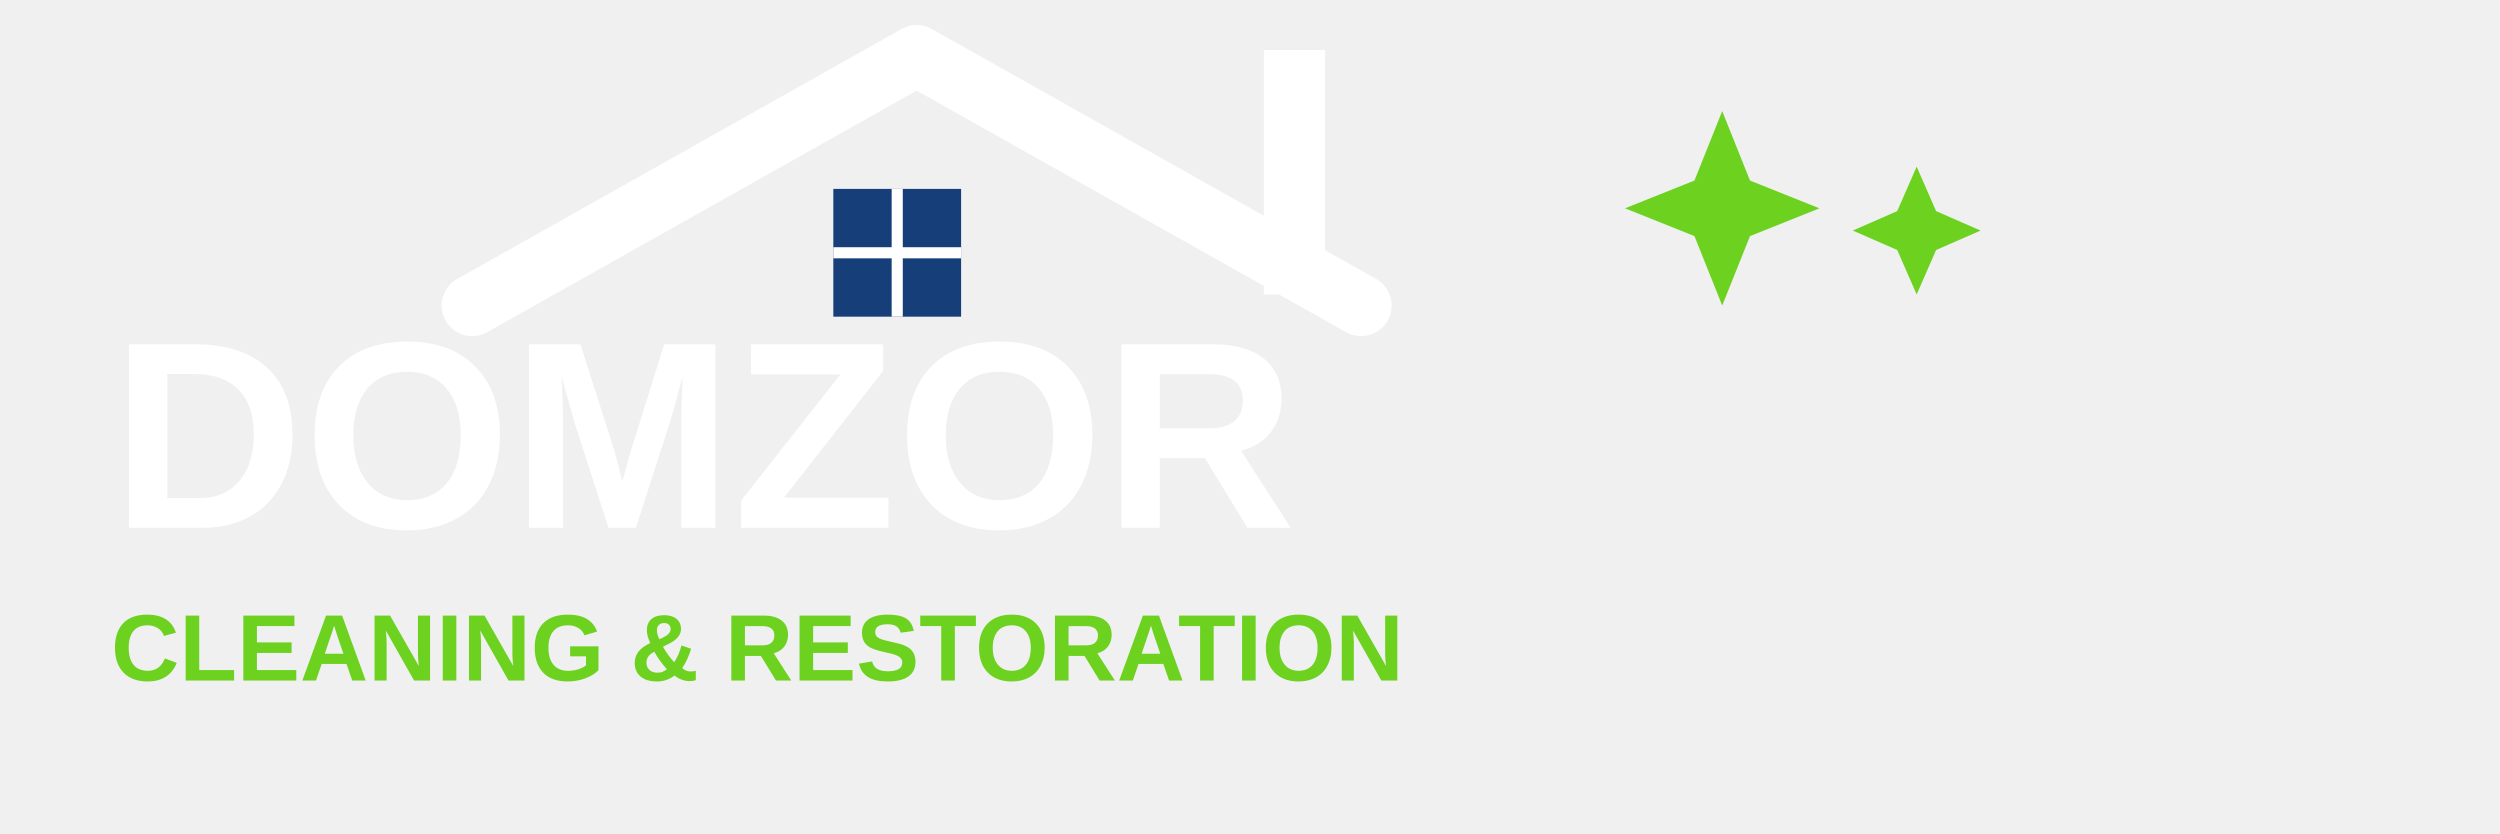
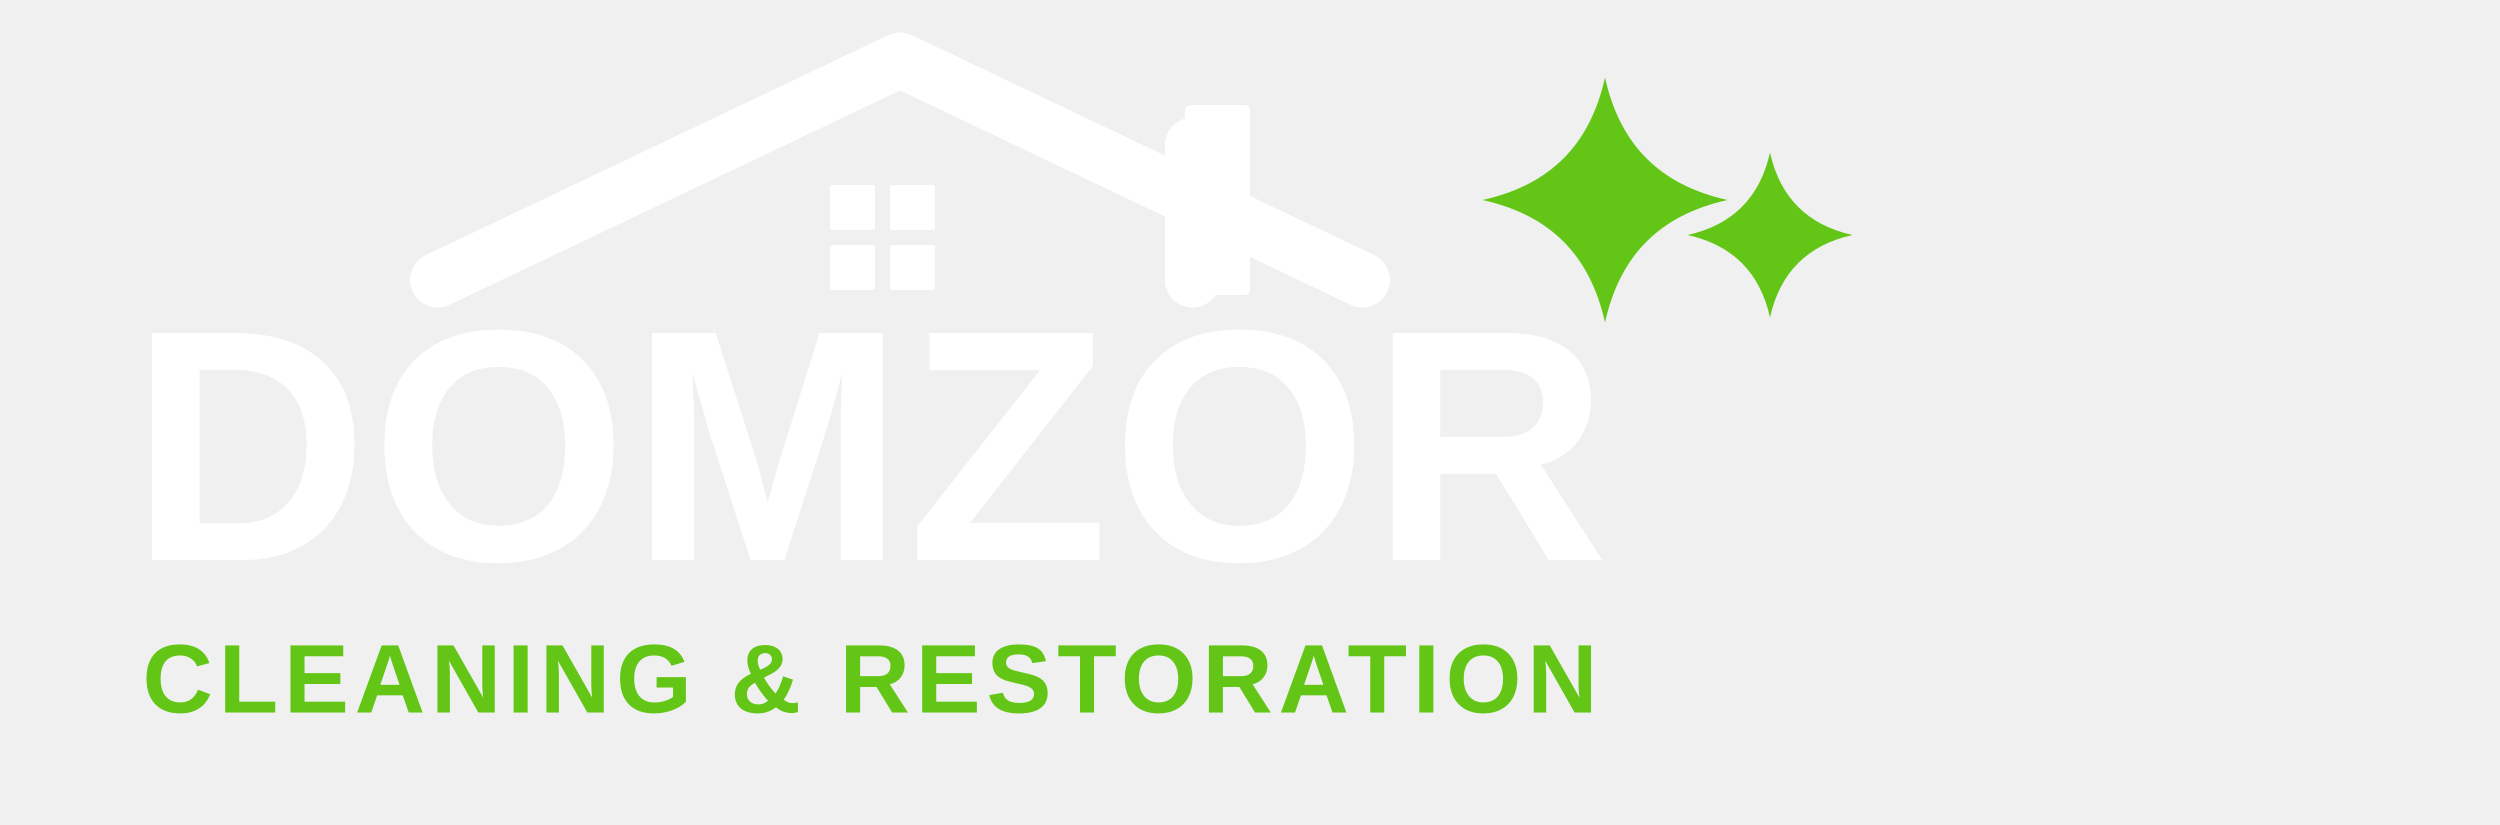
- <svg xmlns="http://www.w3.org/2000/svg" viewBox="0 0 900 300">
-   <rect width="100%" height="100%" fill="none" />
-   <path d="M170 110 L330 20 L490 110" fill="none" stroke="#FFFFFF" stroke-width="22" stroke-linecap="round" stroke-linejoin="round" />
-   <rect x="455" y="18" width="22" height="88" fill="#FFFFFF" />
-   <rect x="300" y="68" width="46" height="46" fill="#163F7A" />
-   <line x1="323" y1="68" x2="323" y2="114" stroke="#FFFFFF" stroke-width="4" />
-   <line x1="300" y1="91" x2="346" y2="91" stroke="#FFFFFF" stroke-width="4" />
-   <polygon points="620,40 630,65 655,75 630,85 620,110 610,85 585,75 610,65" fill="#6CD11F" />
-   <polygon points="690,60 697,76 713,83 697,90 690,106 683,90 667,83 683,76" fill="#6CD11F" />
-   <text x="40" y="190" font-family="Arial" font-size="96" font-weight="700" fill="#FFFFFF">DOMZOR</text>
-   <text x="40" y="245" font-family="Arial" font-size="34" font-weight="700" fill="#6CD11F">CLEANING &amp; RESTORATION</text>
+ <svg xmlns="http://www.w3.org/2000/svg" viewBox="0 0 1000 330" role="img" aria-labelledby="title desc">
+   <g fill="none" stroke="#FFFFFF" stroke-width="22" stroke-linecap="round" stroke-linejoin="round">
+     <path d="M175 112 L360 24 L545 112" />
+     <path d="M477 58 V112" />
+   </g>
+   <rect x="474" y="42" width="26" height="76" rx="2" fill="#FFFFFF" />
+   <g fill="#FFFFFF">
+     <rect x="332" y="74" width="18" height="18" rx="1" />
+     <rect x="356" y="74" width="18" height="18" rx="1" />
+     <rect x="332" y="98" width="18" height="18" rx="1" />
+     <rect x="356" y="98" width="18" height="18" rx="1" />
+   </g>
+   <g fill="#63C617">
+     <path d="M642 31 C648 58 664 74 691 80 C664 86 648 102 642 129 C636 102 620 86 593 80 C620 74 636 58 642 31Z" />
+     <path d="M708 61 C712 79 723 90 741 94 C723 98 712 109 708 127 C704 109 693 98 675 94 C693 90 704 79 708 61Z" />
+   </g>
+   <text x="52" y="224" font-family="Arial, Helvetica, sans-serif" font-size="132" font-weight="800" letter-spacing="1" fill="#FFFFFF">DOMZOR</text>
+   <text x="57" y="285" font-family="Arial, Helvetica, sans-serif" font-size="39" font-weight="700" letter-spacing="2.3" fill="#63C617">CLEANING &amp; RESTORATION</text>
</svg>
